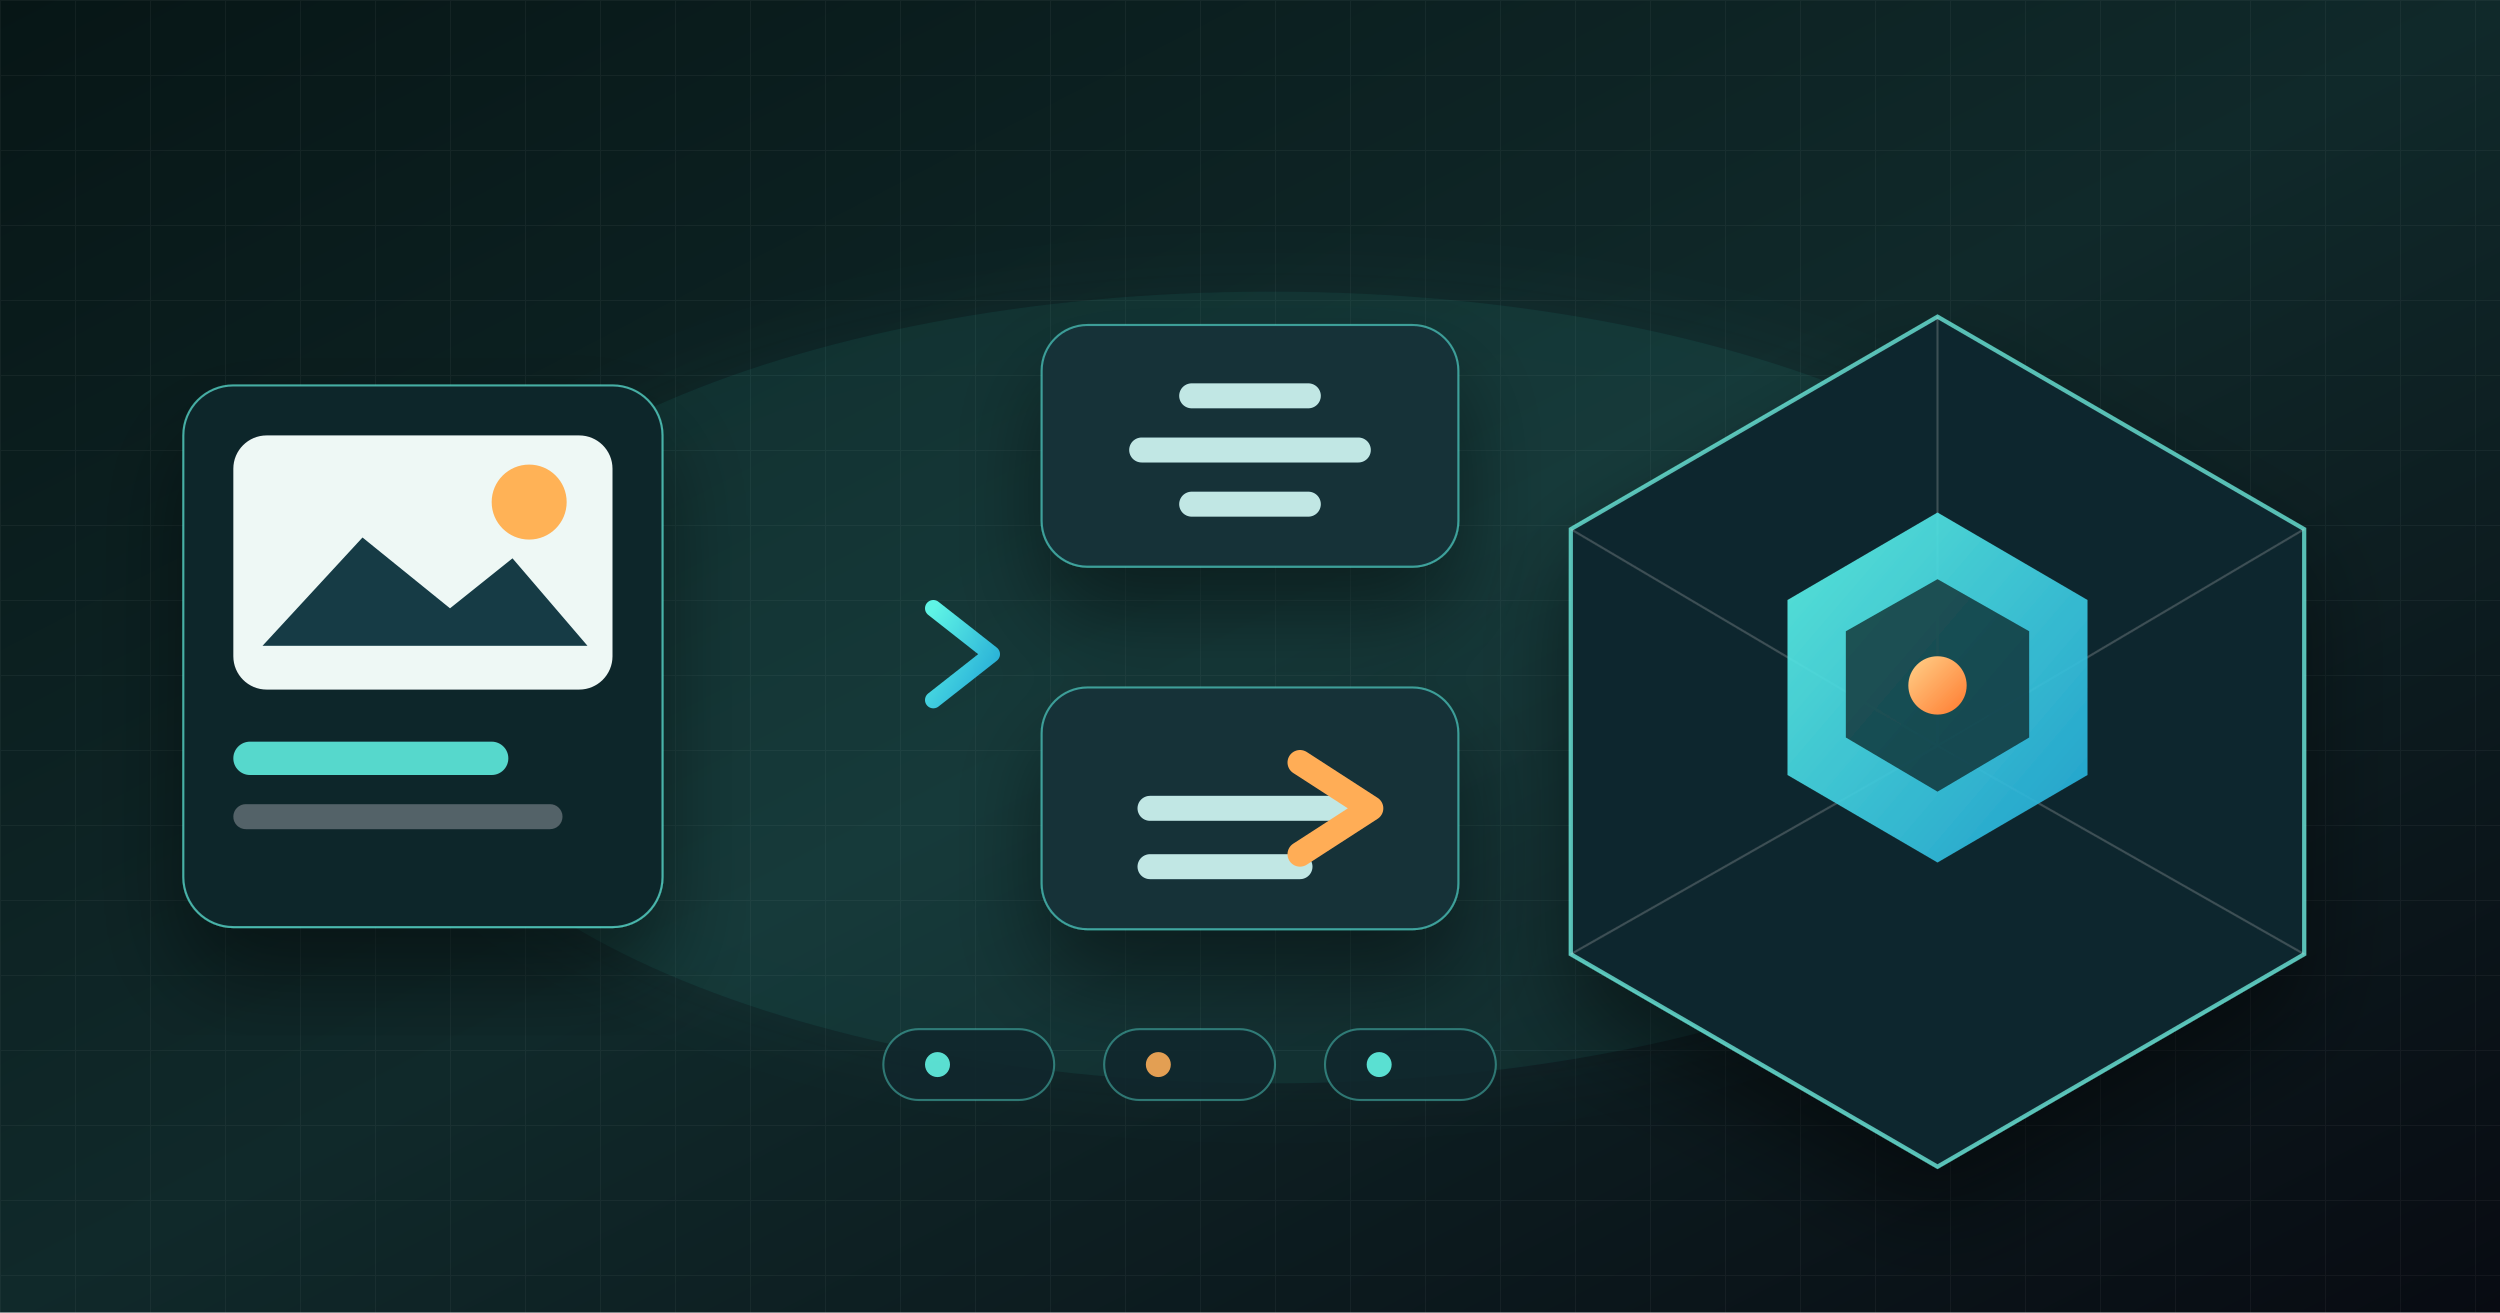
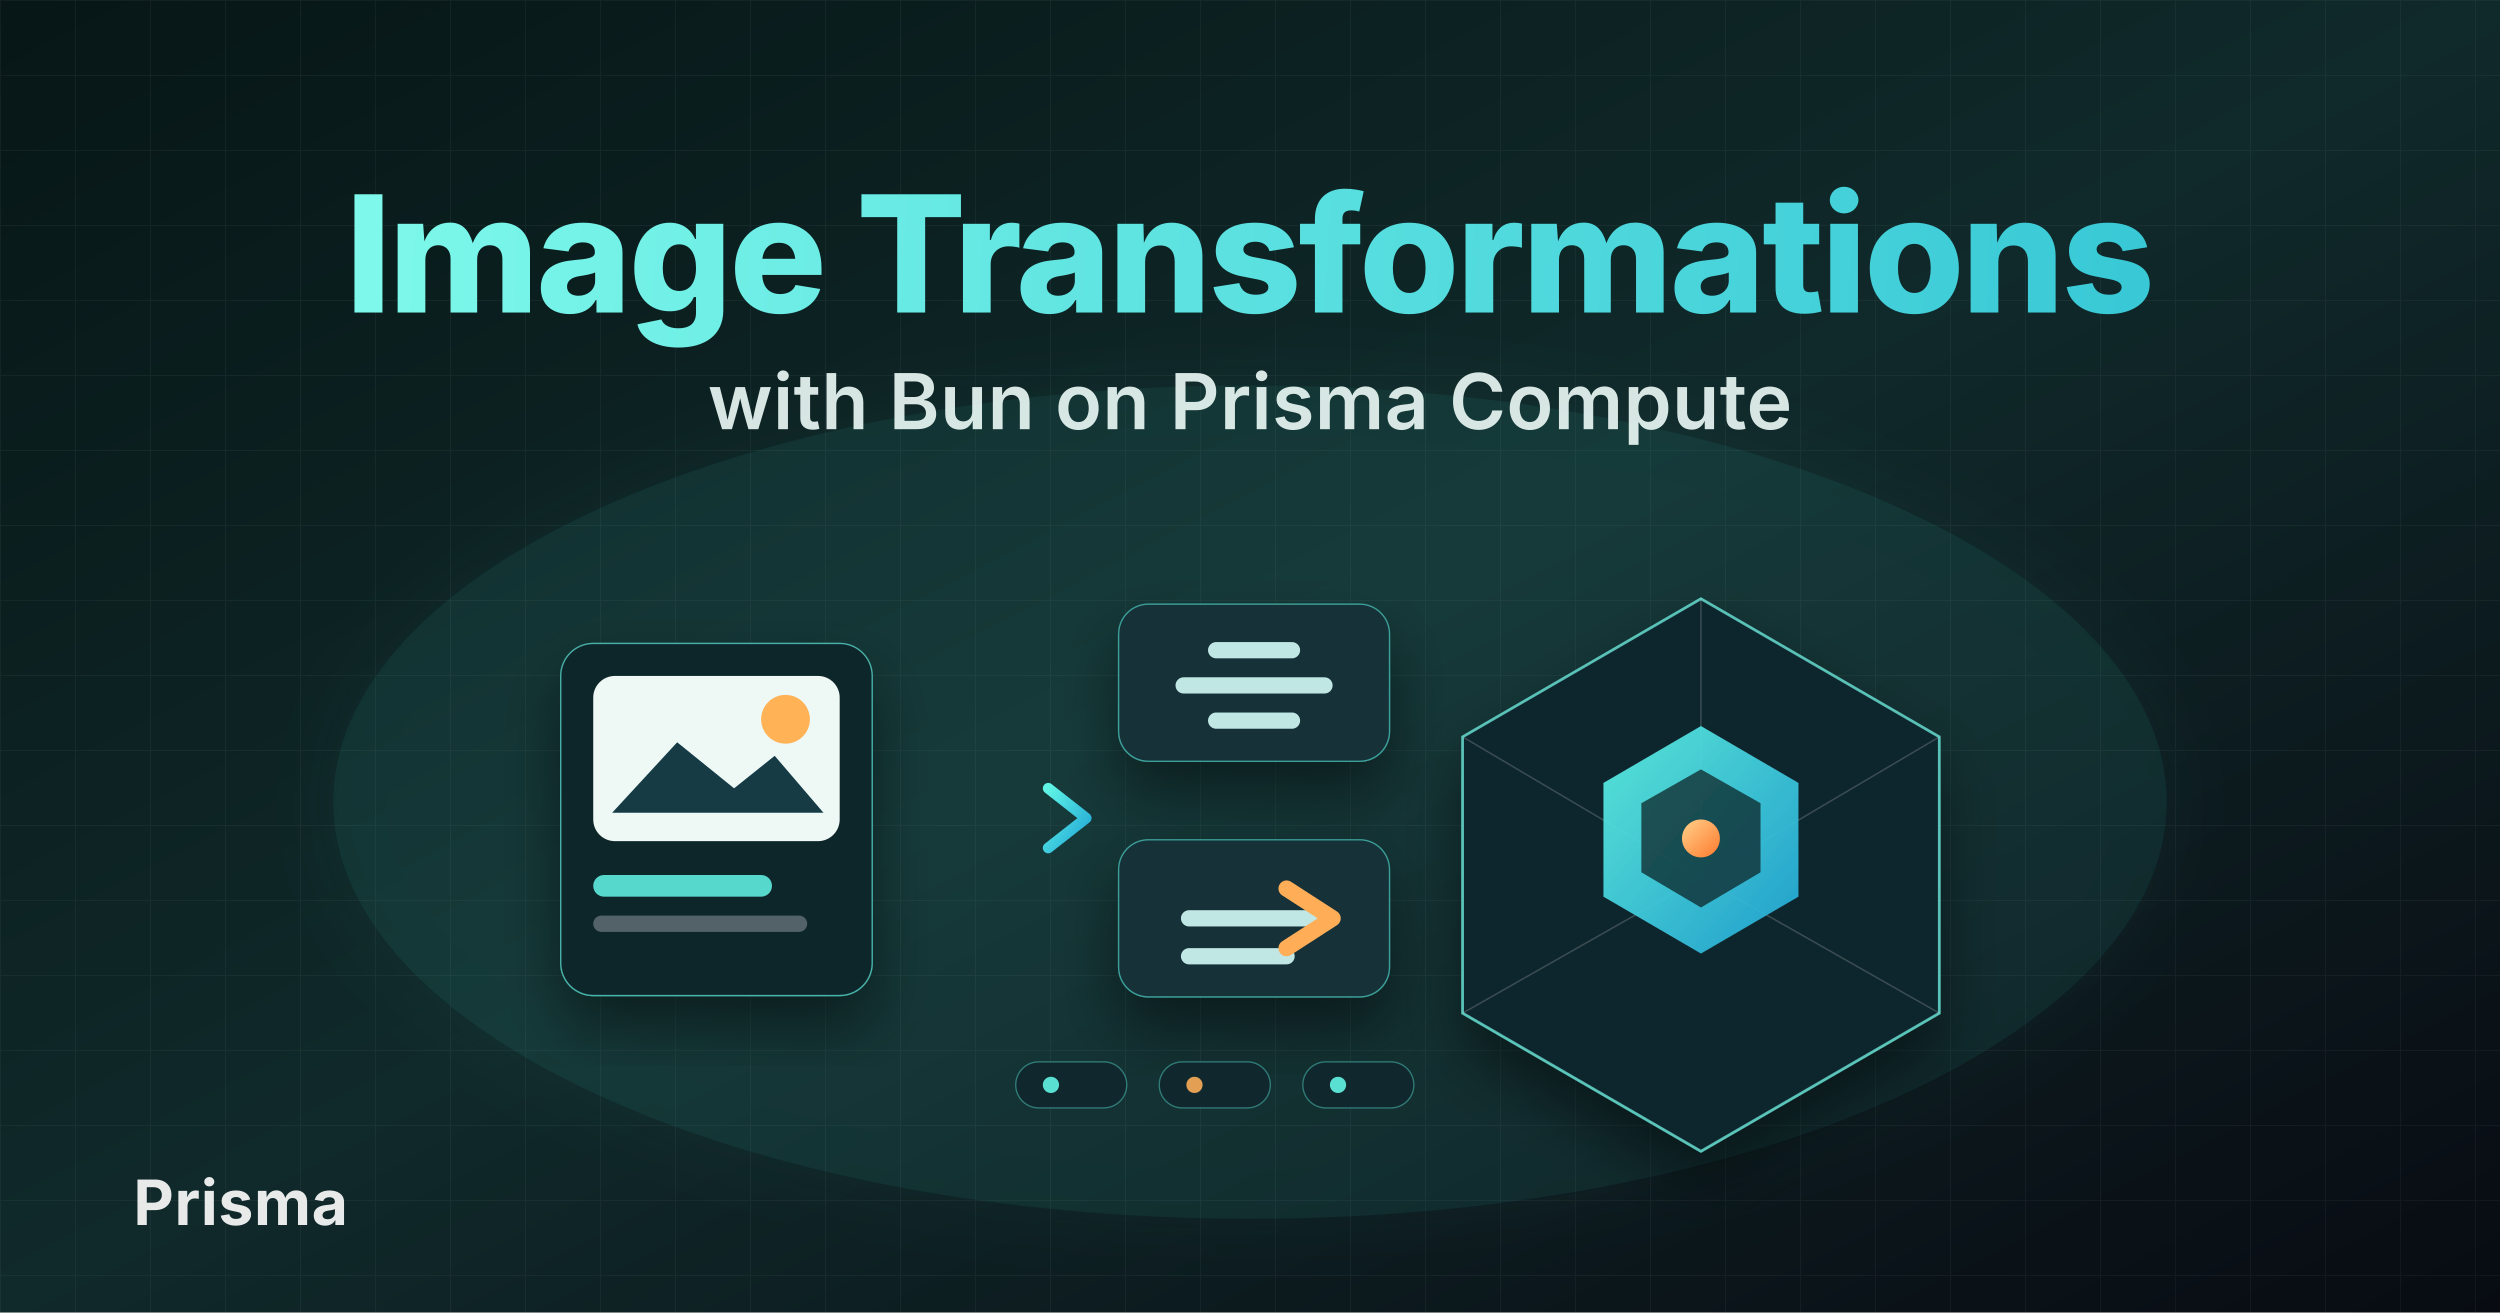
<svg xmlns="http://www.w3.org/2000/svg" width="1200" height="630" viewBox="0 0 1200 630" role="img" aria-labelledby="title desc">
  <defs>
    <linearGradient id="bg" x1="0" y1="0" x2="1" y2="1">
      <stop offset="0" stop-color="#071616" />
      <stop offset="0.5" stop-color="#10292a" />
      <stop offset="1" stop-color="#080b12" />
    </linearGradient>
    <linearGradient id="cyan" x1="0" y1="0" x2="1" y2="1">
      <stop offset="0" stop-color="#5ff4e5" />
      <stop offset="1" stop-color="#21a8d8" />
    </linearGradient>
    <linearGradient id="orange" x1="0" y1="0" x2="1" y2="1">
      <stop offset="0" stop-color="#ffd18a" />
      <stop offset="1" stop-color="#ff7a2f" />
    </linearGradient>
+     <linearGradient id="tealText" gradientUnits="userSpaceOnUse" x1="180" y1="120" x2="1020" y2="170">
+       <stop offset="0" stop-color="#7df8ea" />
+       <stop offset="1" stop-color="#39c9d6" />
+     </linearGradient>
    <filter id="softGlow" x="-30%" y="-30%" width="160%" height="160%">
      <feGaussianBlur stdDeviation="18" result="blur" />
      <feColorMatrix in="blur" type="matrix" values="0 0 0 0 0.1 0 0 0 0 0.85 0 0 0 0 0.82 0 0 0 0.58 0" />
      <feBlend in="SourceGraphic" mode="screen" />
    </filter>
    <filter id="shadow" x="-20%" y="-20%" width="140%" height="140%">
      <feDropShadow dx="0" dy="24" stdDeviation="22" flood-color="#000000" flood-opacity="0.45" />
    </filter>
    <pattern id="grid" width="36" height="36" patternUnits="userSpaceOnUse">
      <path d="M36 0H0V36" fill="none" stroke="#ffffff" stroke-opacity="0.045" stroke-width="1" />
    </pattern>
  </defs>
  <rect width="1200" height="630" fill="url(#bg)" />
  <rect width="1200" height="630" fill="url(#grid)" />
-   <ellipse cx="610" cy="330" rx="420" ry="190" fill="#32ffe2" opacity="0.08" filter="url(#softGlow)" />
-   <g filter="url(#shadow)">
-     <rect x="88" y="185" width="230" height="260" rx="24" fill="#10262c" stroke="#64f7e7" stroke-opacity="0.65" />
-     <rect x="112" y="209" width="182" height="122" rx="16" fill="#eef8f5" />
-     <path d="M126 310l48-52 42 34 30-24 36 42z" fill="#123a45" />
-     <circle cx="254" cy="241" r="18" fill="#ffb256" />
-     <rect x="112" y="356" width="132" height="16" rx="8" fill="#64f7e7" opacity="0.85" />
-     <rect x="112" y="386" width="158" height="12" rx="6" fill="#ffffff" opacity="0.28" />
+   <ellipse cx="600" cy="385" rx="440" ry="200" fill="#32ffe2" opacity="0.08" filter="url(#softGlow)" />
+   <g text-anchor="middle" font-family="'Inter','Helvetica Neue',Helvetica,Arial,sans-serif">
+     <text x="600" y="150" font-size="78" font-weight="800" letter-spacing="-1.5" fill="url(#tealText)">Image Transformations</text>
+     <text x="600" y="206" font-size="37" font-weight="600" letter-spacing="0.2" fill="#e8f6f3" opacity="0.92">with Bun on Prisma Compute</text>
  </g>
-   <g fill="none" stroke-linecap="round" stroke-linejoin="round">
-     <path d="M340 314h122" stroke="url(#cyan)" stroke-width="8" />
-     <path d="M448 292l28 22-28 22" stroke="url(#cyan)" stroke-width="8" />
+   <g transform="translate(600 420) scale(0.65) translate(-597 -356)">
+     <g filter="url(#shadow)">
+       <rect x="88" y="185" width="230" height="260" rx="24" fill="#10262c" stroke="#64f7e7" stroke-opacity="0.65" />
+       <rect x="112" y="209" width="182" height="122" rx="16" fill="#eef8f5" />
+       <path d="M126 310l48-52 42 34 30-24 36 42z" fill="#123a45" />
+       <circle cx="254" cy="241" r="18" fill="#ffb256" />
+       <rect x="112" y="356" width="132" height="16" rx="8" fill="#64f7e7" opacity="0.85" />
+       <rect x="112" y="386" width="158" height="12" rx="6" fill="#ffffff" opacity="0.28" />
+     </g>
+     <g fill="none" stroke-linecap="round" stroke-linejoin="round">
+       <path d="M340 314h122" stroke="url(#cyan)" stroke-width="8" />
+       <path d="M448 292l28 22-28 22" stroke="url(#cyan)" stroke-width="8" />
+     </g>
+     <g filter="url(#shadow)">
+       <rect x="500" y="156" width="200" height="116" rx="22" fill="#123039" stroke="#5ff4e5" stroke-opacity="0.55" />
+       <path d="M548 216h104M572 190h56M572 242h56" stroke="#d9fffb" stroke-width="12" stroke-linecap="round" opacity="0.88" />
+       <rect x="500" y="330" width="200" height="116" rx="22" fill="#123039" stroke="#5ff4e5" stroke-opacity="0.55" />
+       <path d="M552 388h96M552 416h72" stroke="#d9fffb" stroke-width="12" stroke-linecap="round" opacity="0.88" />
+       <path d="M624 366l34 22-34 22" fill="none" stroke="#ffad57" stroke-width="12" stroke-linecap="round" stroke-linejoin="round" />
+     </g>
+     <g fill="none" stroke-linecap="round" stroke-linejoin="round">
+       <path d="M720 314h122" stroke="url(#cyan)" stroke-width="8" />
+       <path d="M828 292l28 22-28 22" stroke="url(#cyan)" stroke-width="8" />
+     </g>
+     <g filter="url(#shadow)">
+       <path d="M930 152l176 102v204L930 560 754 458V254z" fill="#11282f" stroke="#77fff0" stroke-opacity="0.7" stroke-width="2" />
+       <path d="M930 152v206l176 100M930 358L754 254M930 358L754 458M930 358l176-104" fill="none" stroke="#ffffff" stroke-opacity="0.18" />
+       <path d="M930 246l72 42v84l-72 42-72-42v-84z" fill="url(#cyan)" opacity="0.92" />
+       <path d="M930 278l44 25v51l-44 26-44-26v-51z" fill="#071616" opacity="0.68" />
+       <circle cx="930" cy="329" r="14" fill="url(#orange)" />
+     </g>
+     <g opacity="0.88">
+       <rect x="424" y="494" width="82" height="34" rx="17" fill="#10262c" stroke="#5ff4e5" stroke-opacity="0.45" />
+       <rect x="530" y="494" width="82" height="34" rx="17" fill="#10262c" stroke="#5ff4e5" stroke-opacity="0.45" />
+       <rect x="636" y="494" width="82" height="34" rx="17" fill="#10262c" stroke="#5ff4e5" stroke-opacity="0.45" />
+       <circle cx="450" cy="511" r="6" fill="#64f7e7" />
+       <circle cx="556" cy="511" r="6" fill="#ffad57" />
+       <circle cx="662" cy="511" r="6" fill="#64f7e7" />
+     </g>
  </g>
-   <g filter="url(#shadow)">
-     <rect x="500" y="156" width="200" height="116" rx="22" fill="#123039" stroke="#5ff4e5" stroke-opacity="0.55" />
-     <path d="M548 216h104M572 190h56M572 242h56" stroke="#d9fffb" stroke-width="12" stroke-linecap="round" opacity="0.88" />
-     <rect x="500" y="330" width="200" height="116" rx="22" fill="#123039" stroke="#5ff4e5" stroke-opacity="0.55" />
-     <path d="M552 388h96M552 416h72" stroke="#d9fffb" stroke-width="12" stroke-linecap="round" opacity="0.88" />
-     <path d="M624 366l34 22-34 22" fill="none" stroke="#ffad57" stroke-width="12" stroke-linecap="round" stroke-linejoin="round" />
-   </g>
-   <g fill="none" stroke-linecap="round" stroke-linejoin="round">
-     <path d="M720 314h122" stroke="url(#cyan)" stroke-width="8" />
-     <path d="M828 292l28 22-28 22" stroke="url(#cyan)" stroke-width="8" />
-   </g>
-   <g filter="url(#shadow)">
-     <path d="M930 152l176 102v204L930 560 754 458V254z" fill="#11282f" stroke="#77fff0" stroke-opacity="0.7" stroke-width="2" />
-     <path d="M930 152v206l176 100M930 358L754 254M930 358L754 458M930 358l176-104" fill="none" stroke="#ffffff" stroke-opacity="0.18" />
-     <path d="M930 246l72 42v84l-72 42-72-42v-84z" fill="url(#cyan)" opacity="0.92" />
-     <path d="M930 278l44 25v51l-44 26-44-26v-51z" fill="#071616" opacity="0.68" />
-     <circle cx="930" cy="329" r="14" fill="url(#orange)" />
-   </g>
-   <g opacity="0.88">
-     <rect x="424" y="494" width="82" height="34" rx="17" fill="#10262c" stroke="#5ff4e5" stroke-opacity="0.45" />
-     <rect x="530" y="494" width="82" height="34" rx="17" fill="#10262c" stroke="#5ff4e5" stroke-opacity="0.45" />
-     <rect x="636" y="494" width="82" height="34" rx="17" fill="#10262c" stroke="#5ff4e5" stroke-opacity="0.45" />
-     <circle cx="450" cy="511" r="6" fill="#64f7e7" />
-     <circle cx="556" cy="511" r="6" fill="#ffad57" />
-     <circle cx="662" cy="511" r="6" fill="#64f7e7" />
-   </g>
+   <text x="64" y="588" font-family="'Inter','Helvetica Neue',Helvetica,Arial,sans-serif" font-size="30" font-weight="700" letter-spacing="0.3" fill="#ffffff" opacity="0.9">Prisma</text>
</svg>
